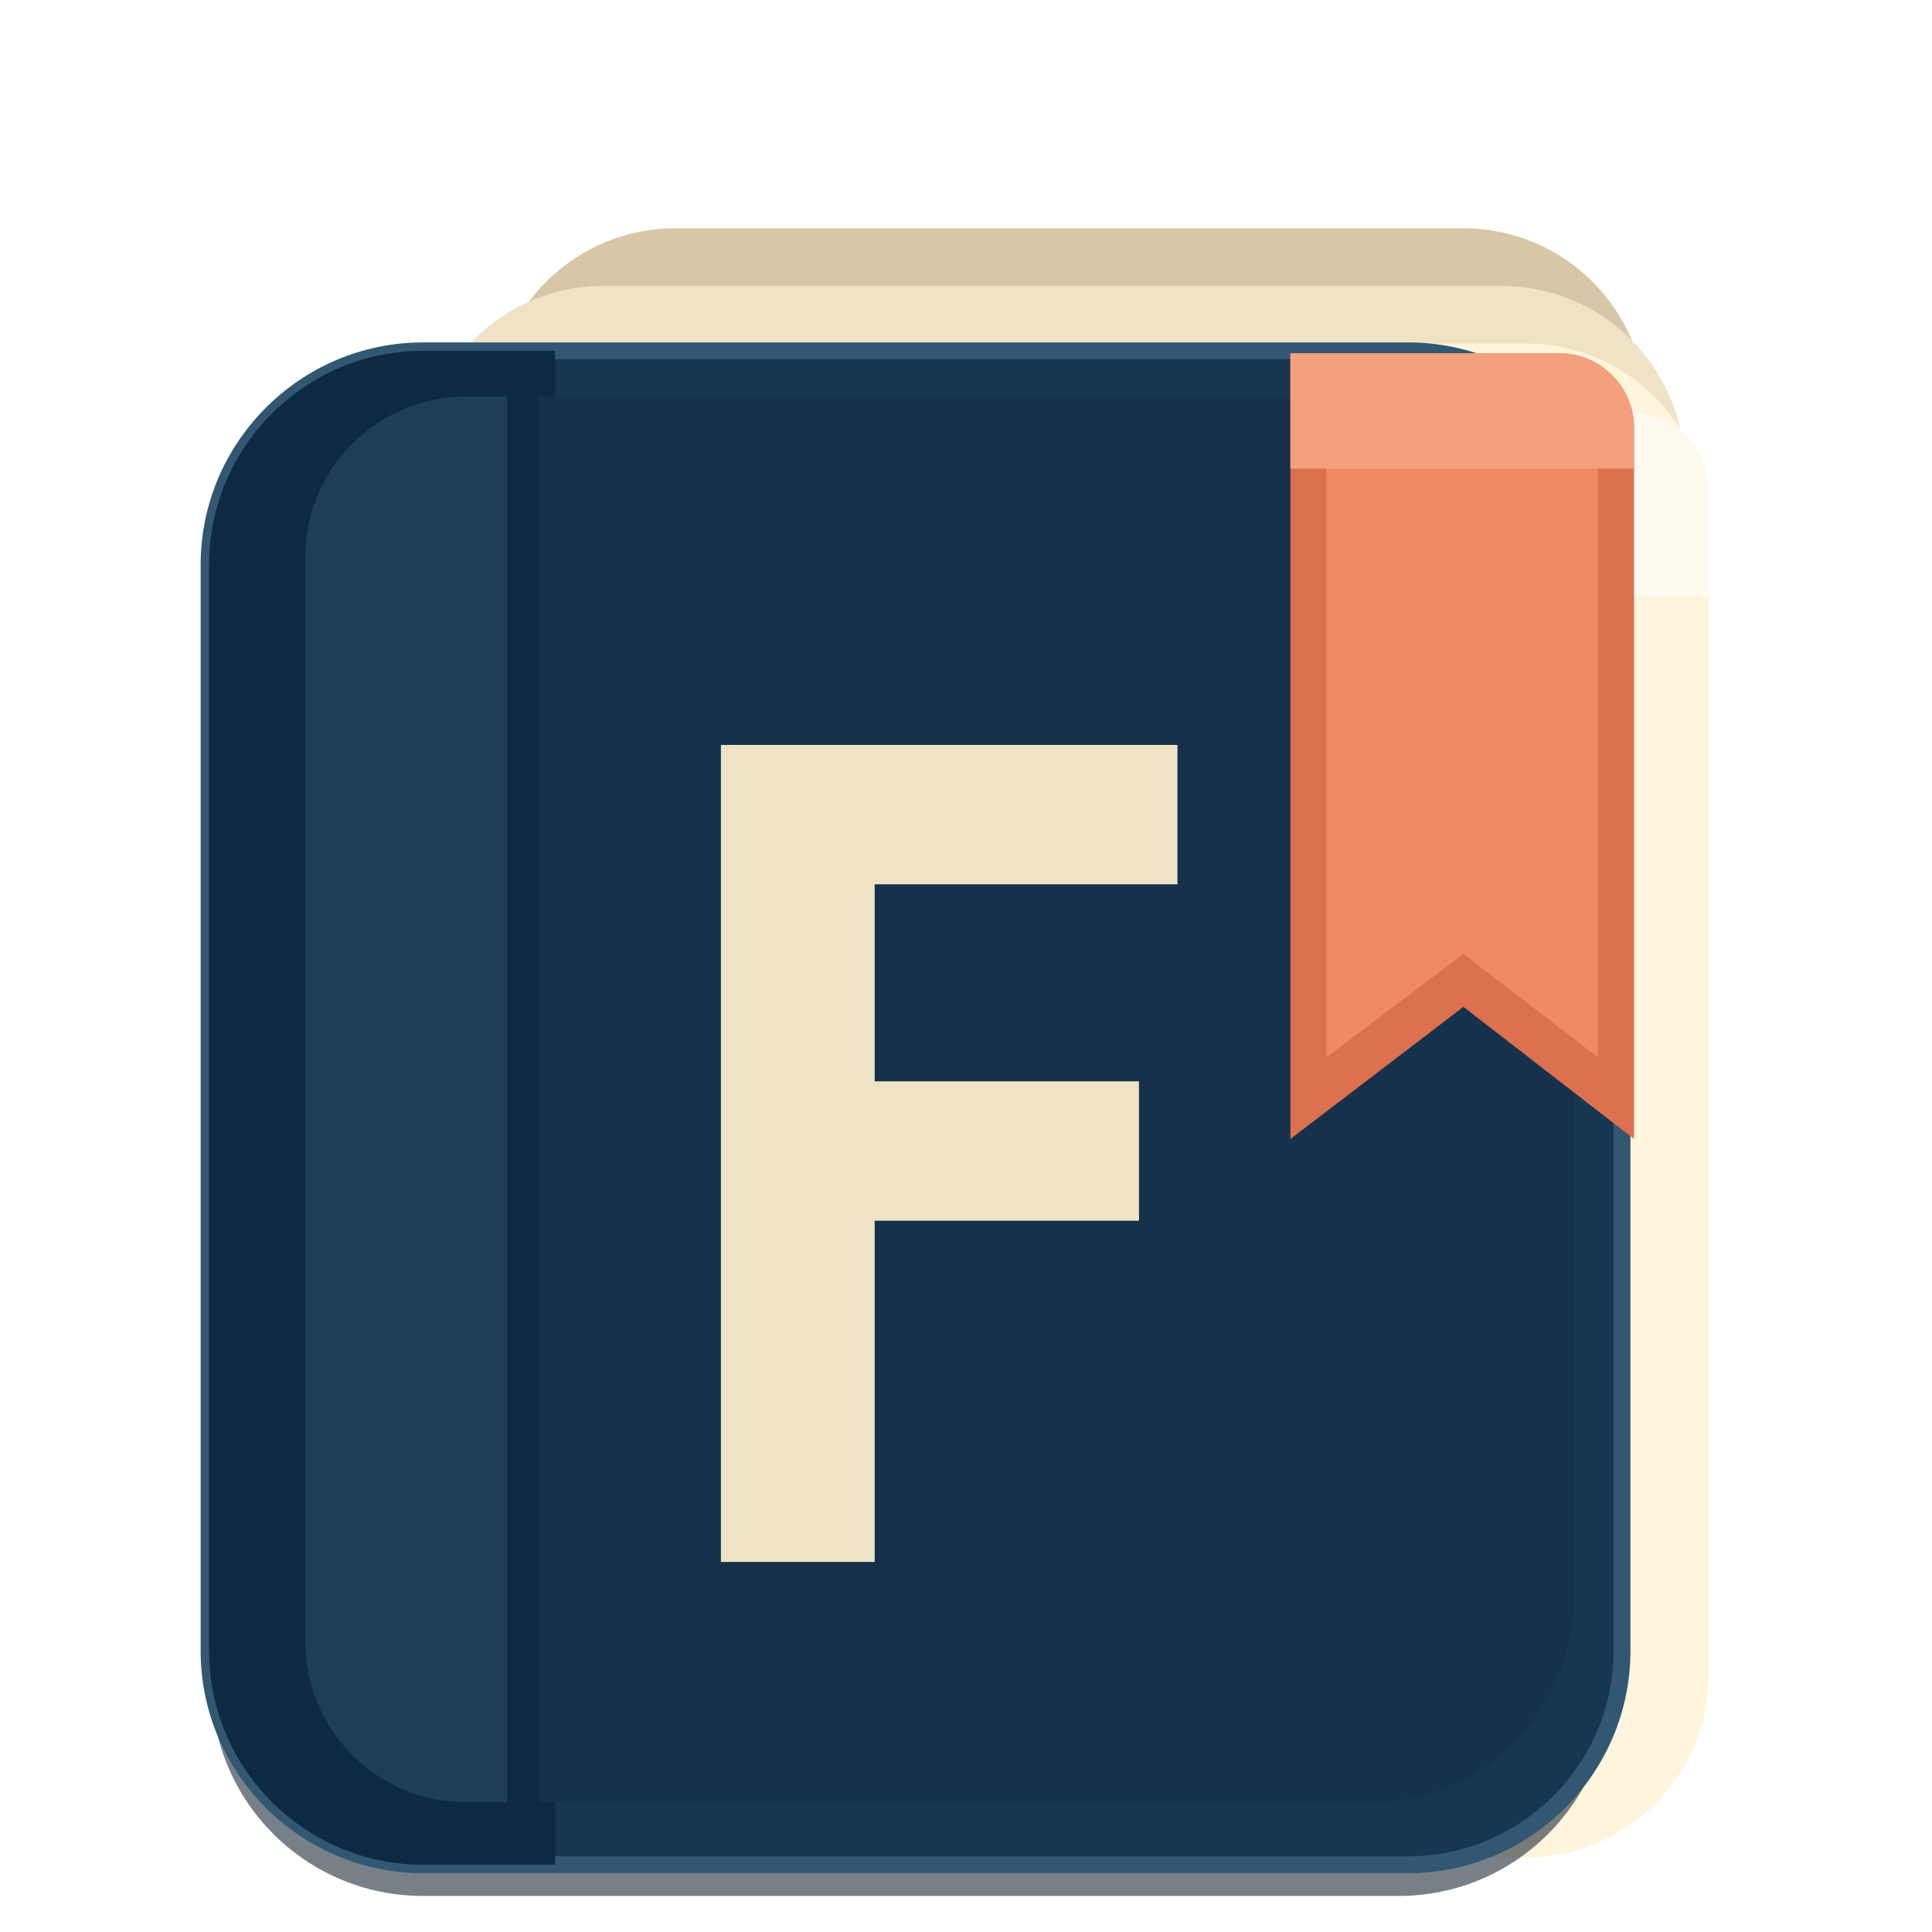
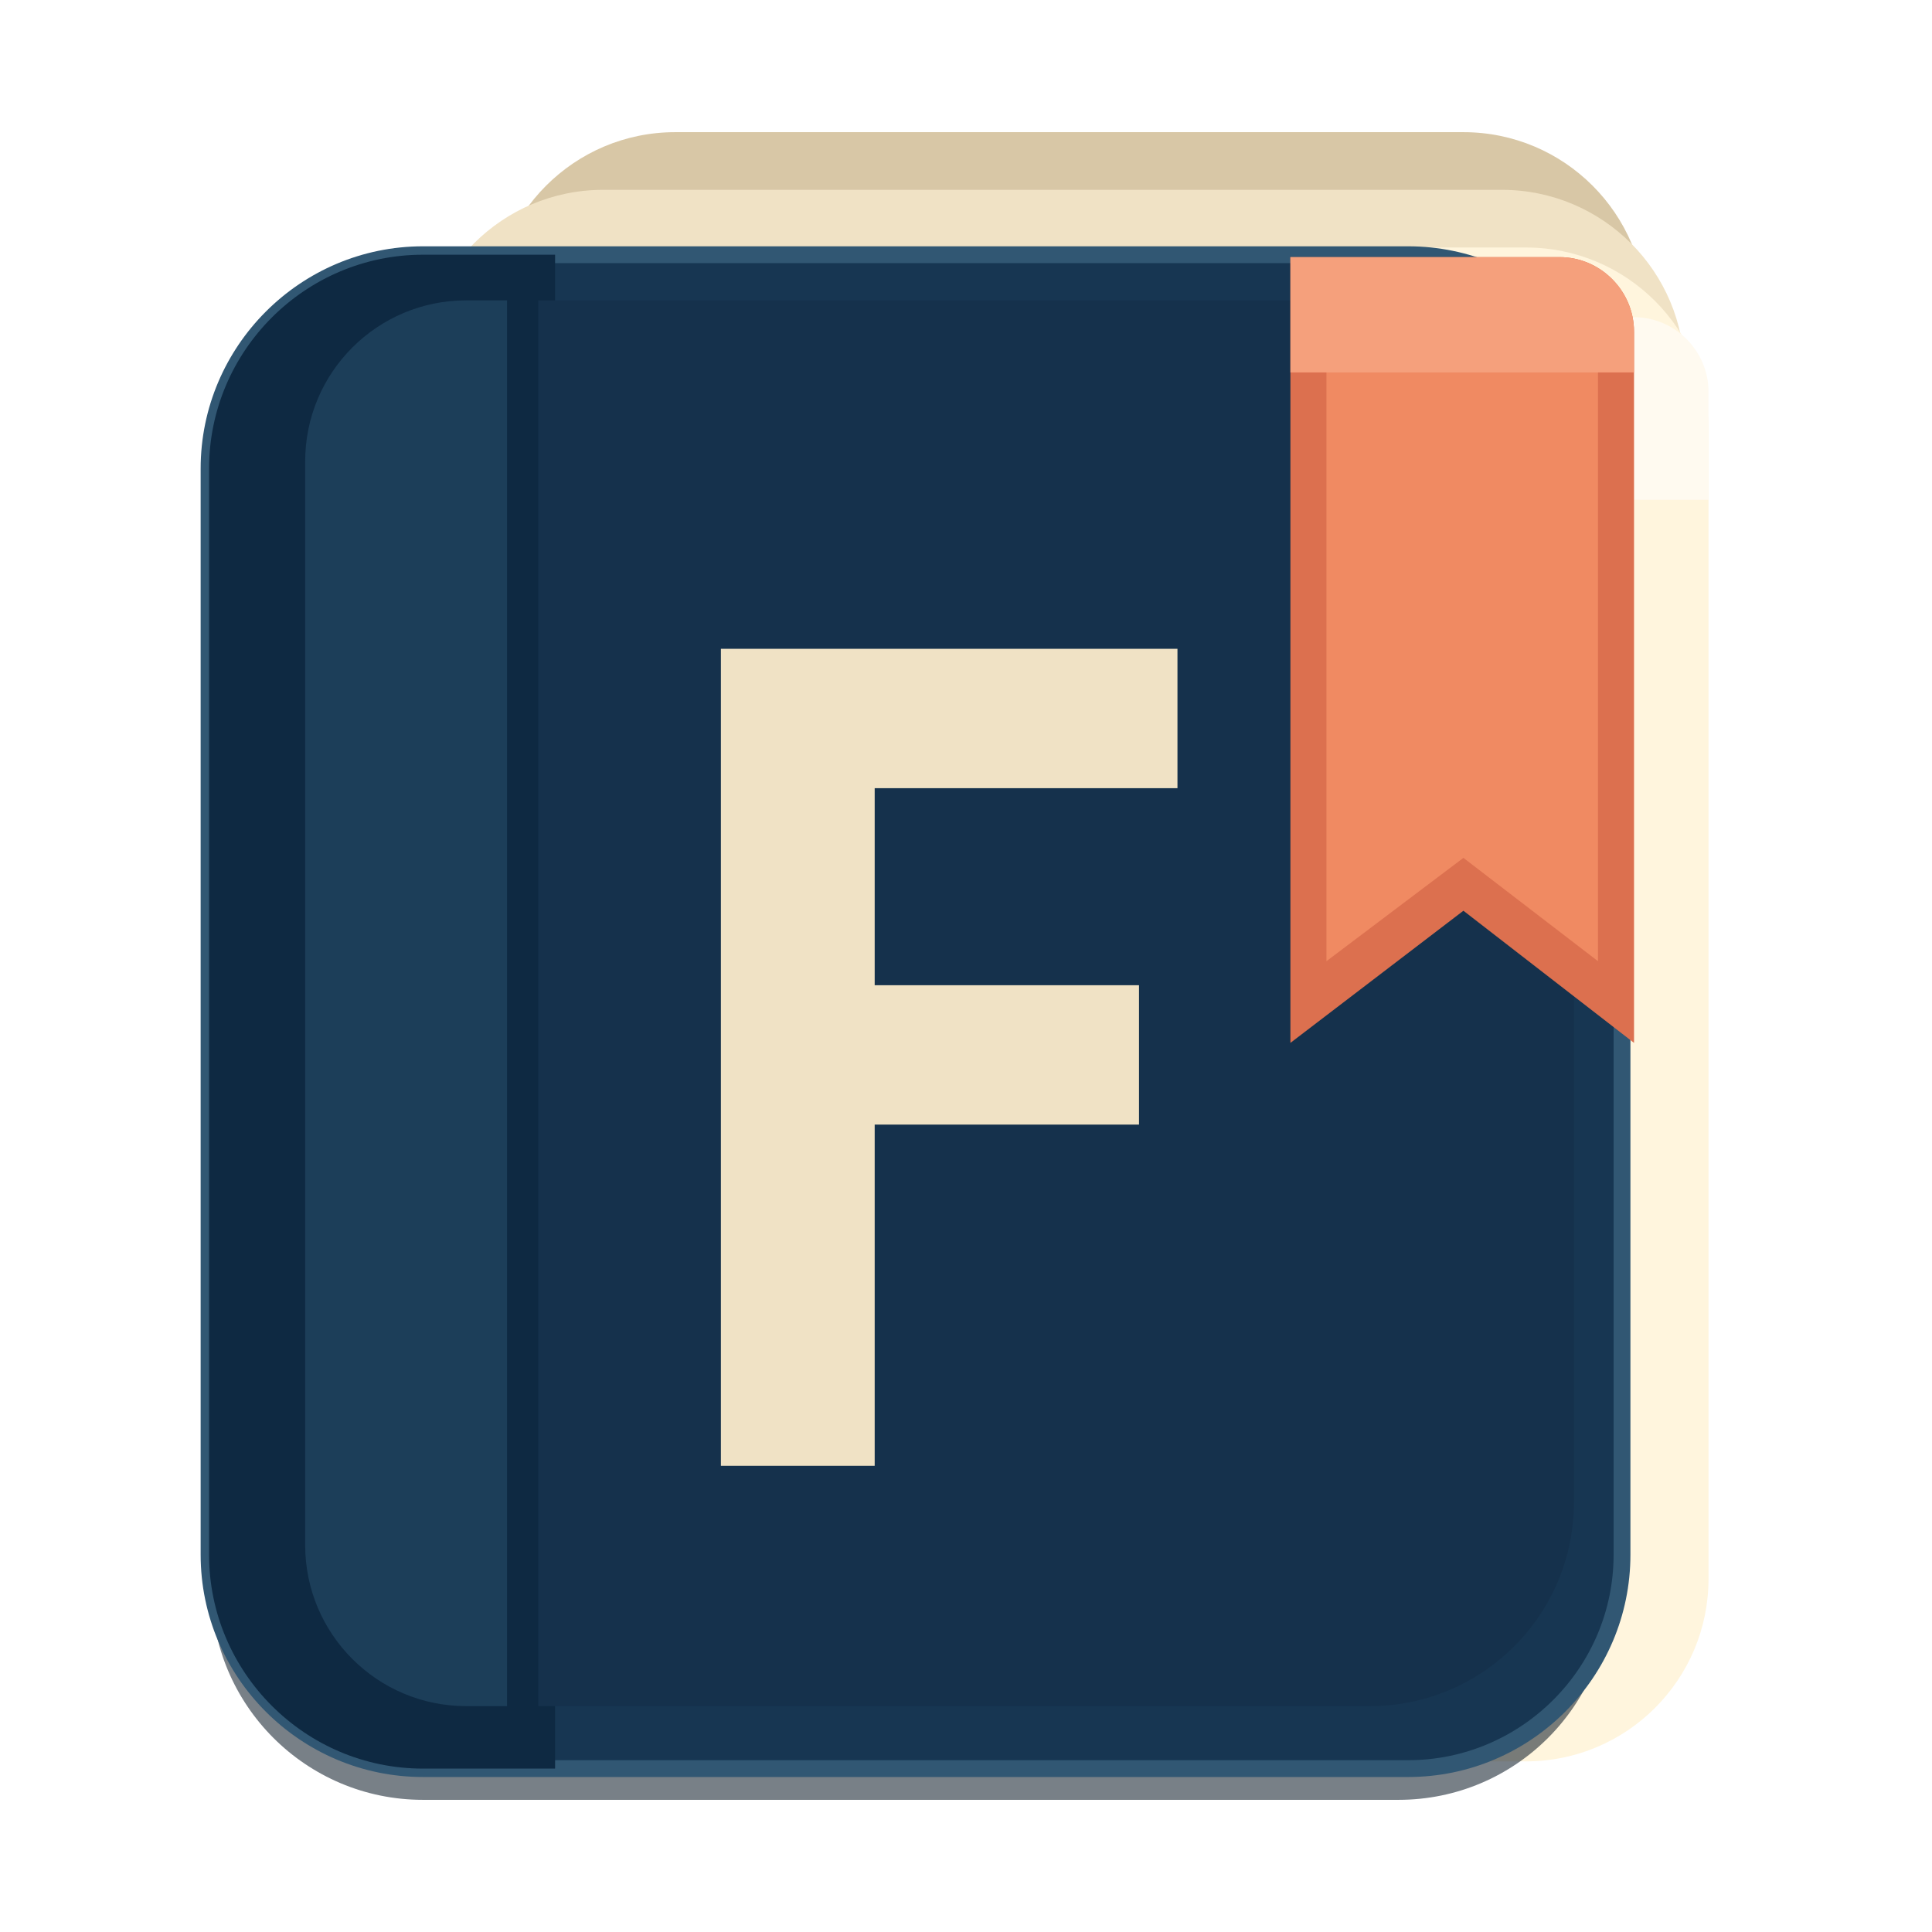
- <svg xmlns="http://www.w3.org/2000/svg" width="1024" height="1024" viewBox="110 110 804 804">
+ <svg xmlns="http://www.w3.org/2000/svg" width="1024" height="1024" viewBox="110 150 804 804">
  <rect x="315" y="205" width="480" height="630" rx="76" fill="#d8c7a6" />
  <rect x="285" y="229" width="526" height="630" rx="76" fill="#f0e2c5" />
  <rect x="259" y="253" width="562" height="630" rx="76" fill="#fff5dd" />
  <path d="M290 282h500c17 0 31 14 31 31v45H290v-76Z" fill="#fffaf0" />
  <rect x="198" y="275" width="582" height="624" rx="88" fill="#091725" opacity=".55" />
  <path d="M286 256h410c49 0 89 40 89 89v452c0 49-40 89-89 89H286c-49 0-89-40-89-89V345c0-49 40-89 89-89Z" fill="#173652" stroke="#315773" stroke-width="7" />
  <path d="M286 256h55v630h-55c-49 0-89-40-89-89V345c0-49 40-89 89-89Z" fill="#0e2942" />
  <path d="M334 275h346c47 0 85 38 85 85v415c0 47-38 85-85 85H334V275Z" fill="#15314c" />
  <path d="M304 275h17v585h-17c-37 0-67-30-67-67V342c0-37 30-67 67-67Z" fill="#244966" opacity=".65" />
  <path d="M410 420h190v58H474v82h110v58H474v142h-64V420Z" fill="#f0e2c5" />
  <path d="M647 257h112c17 0 31 14 31 31v296l-71-55-72 55V257Z" fill="#dc704f" />
  <path d="M662 272h82c17 0 31 14 31 31v247l-56-43-57 43V272Z" fill="#f08a62" />
  <path d="M647 257h112c17 0 31 14 31 31v17H647v-48Z" fill="#f5a07c" />
</svg>
